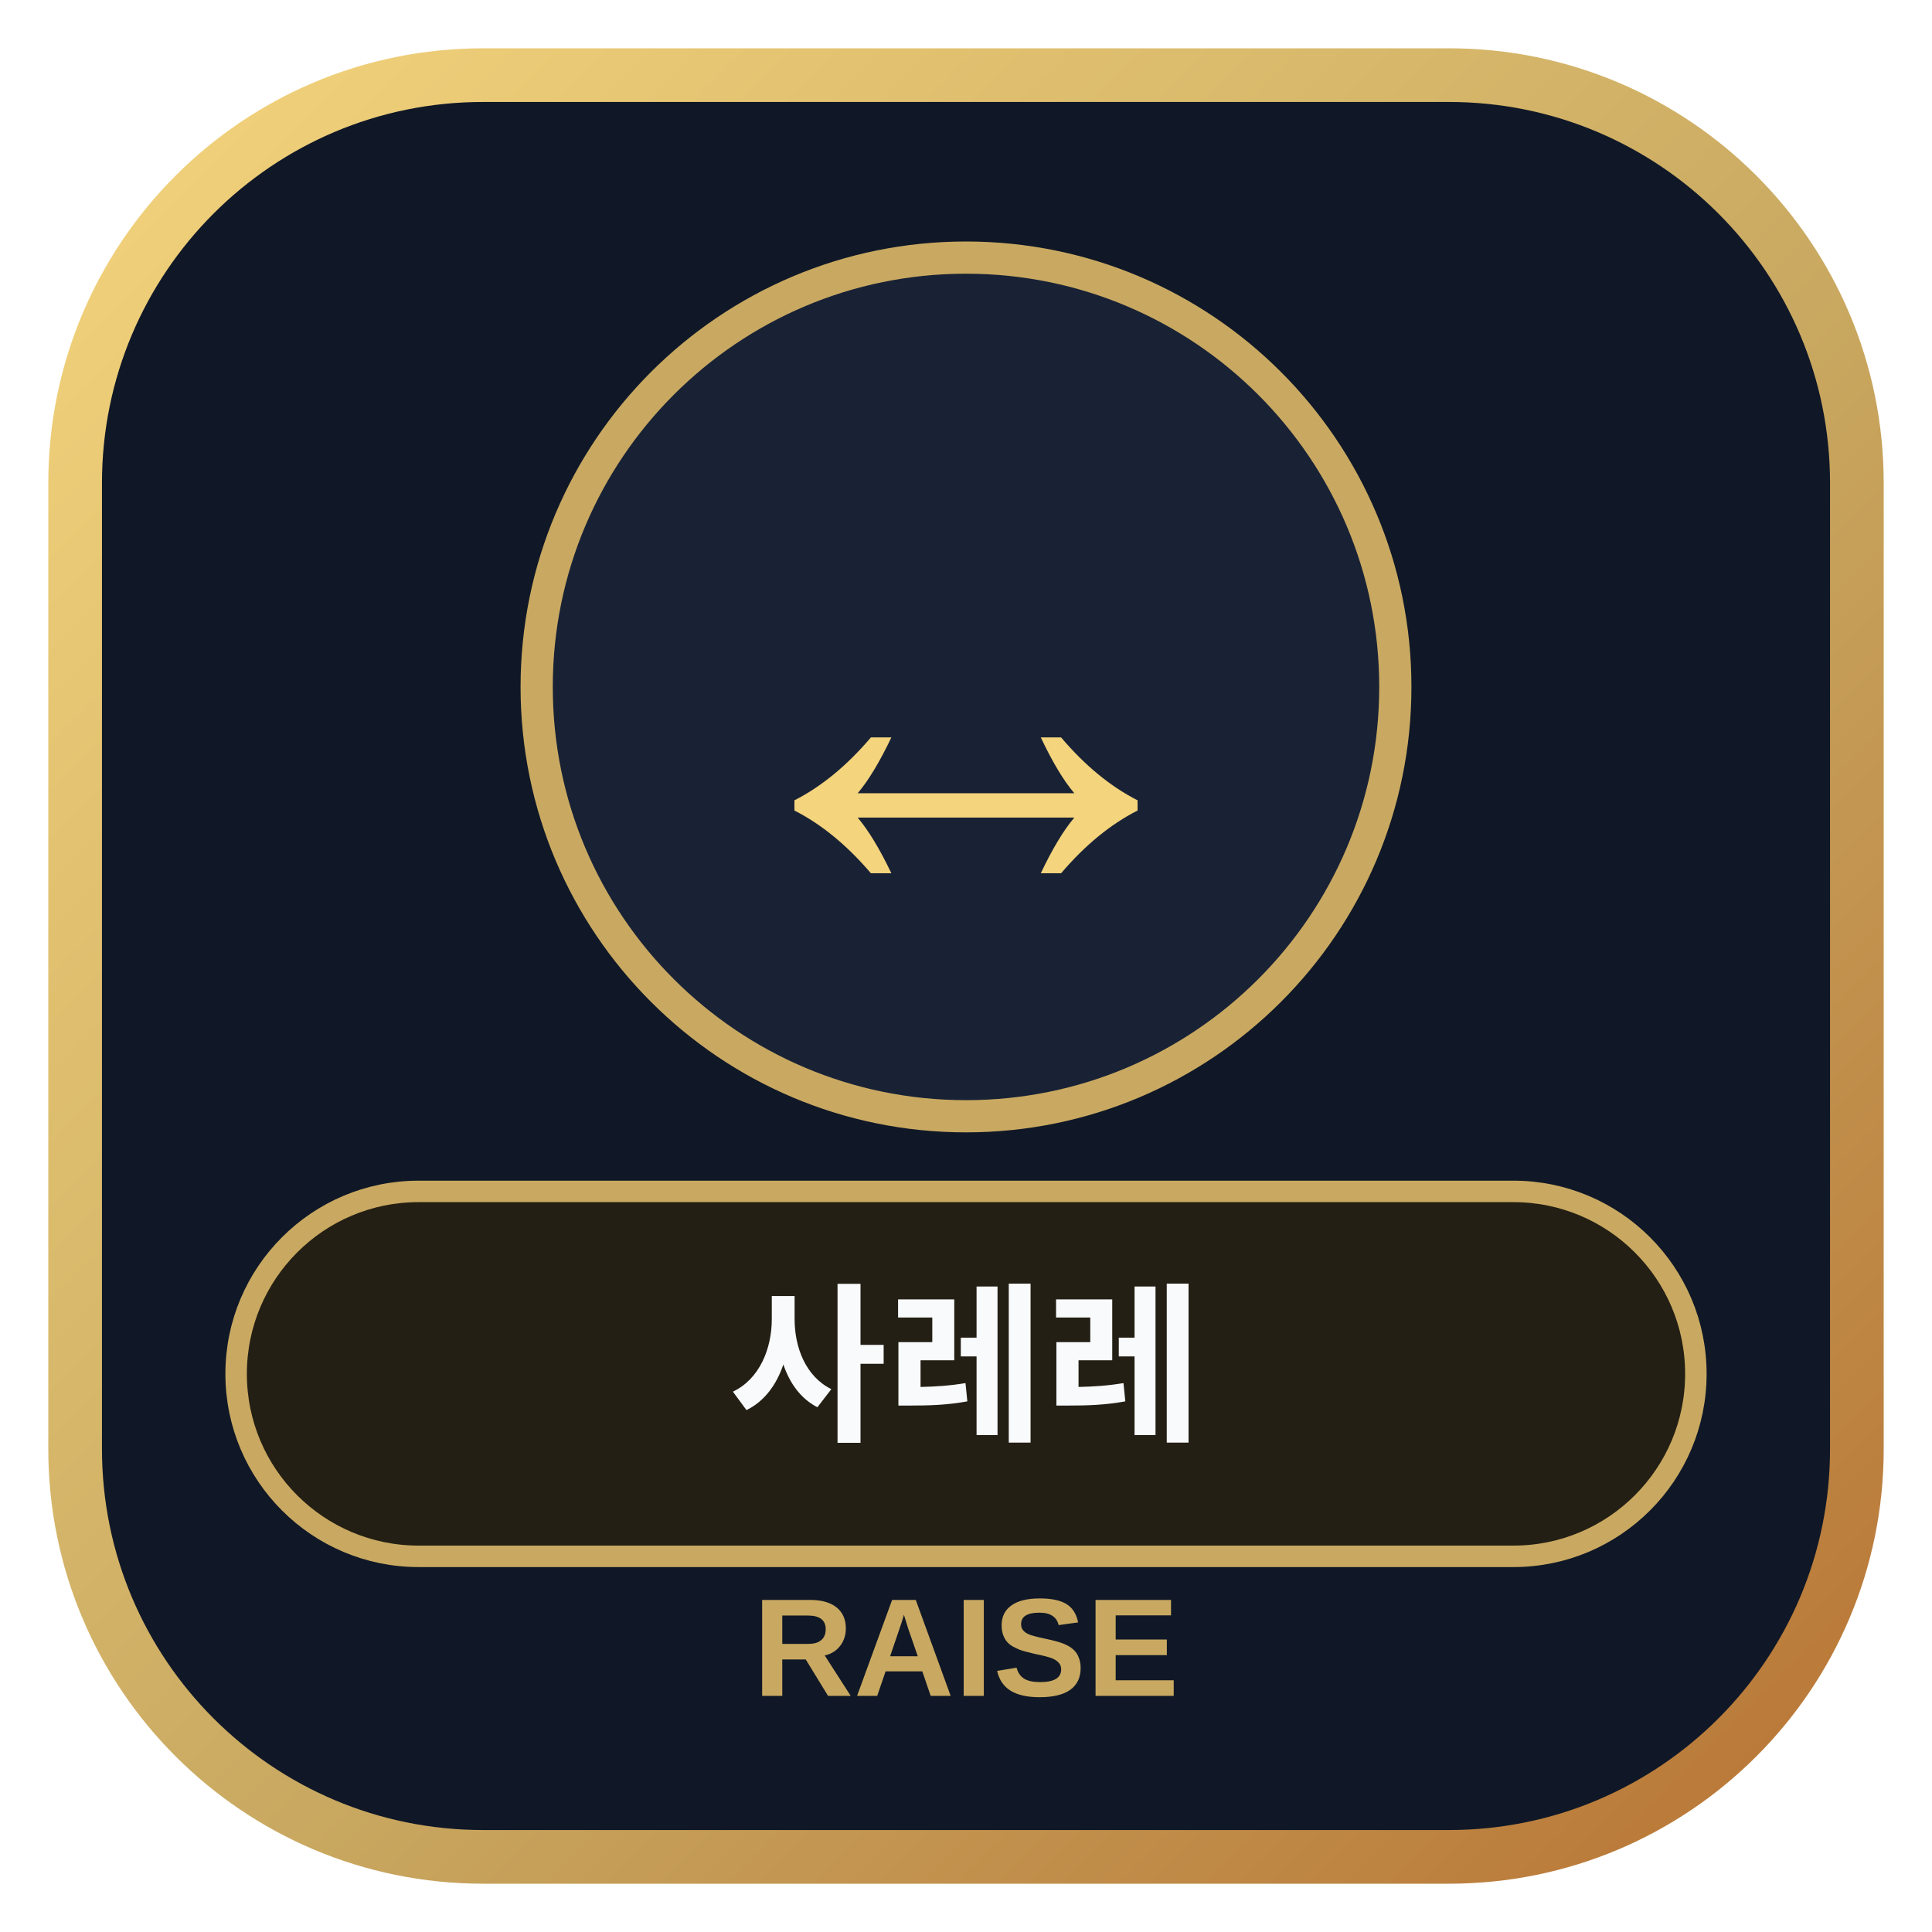
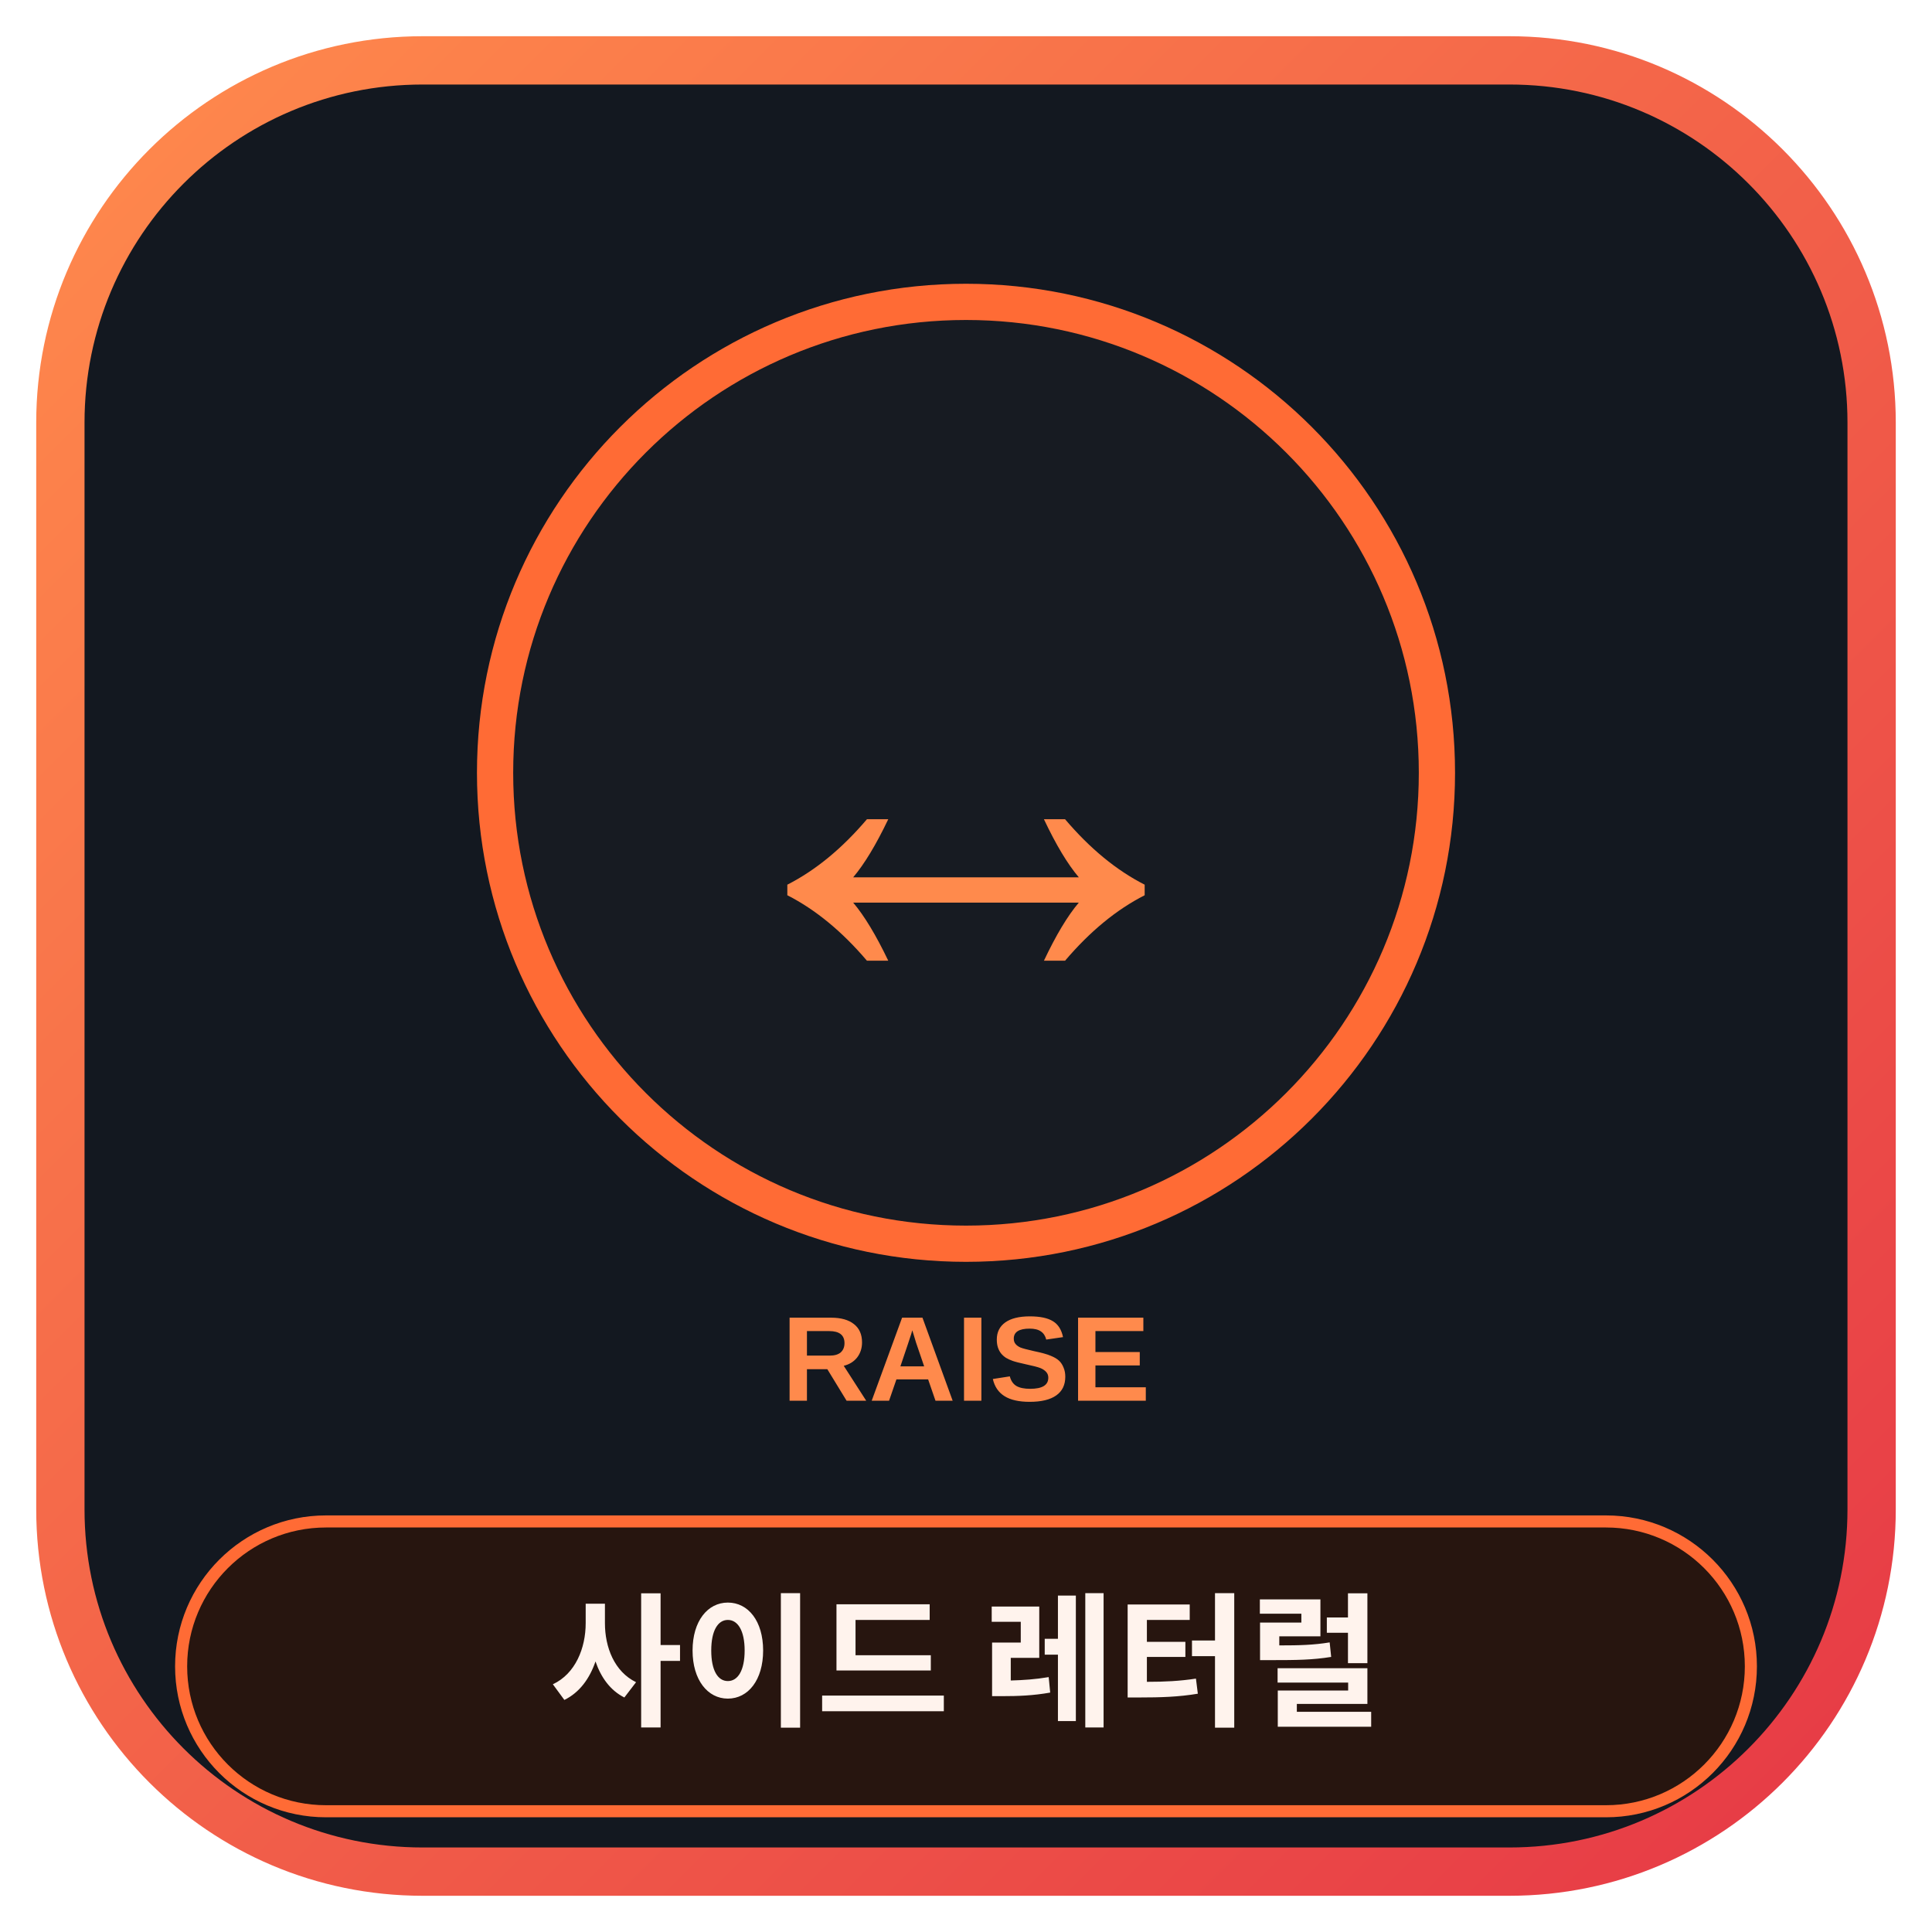
- <svg xmlns="http://www.w3.org/2000/svg" viewBox="0 0 180 180" role="img" aria-label="사레레">
+ <svg xmlns="http://www.w3.org/2000/svg" viewBox="0 0 160 160" role="img" aria-label="사이드 레터럴">
  <defs>
-     <linearGradient id="gold" x1="0" x2="1" y1="0" y2="1">
-       <stop offset="0" stop-color="#F4D47C" />
-       <stop offset=".55" stop-color="#C9A961" />
-       <stop offset="1" stop-color="#B87333" />
+     <linearGradient id="g" x1="0" y1="0" x2="1" y2="1">
+       <stop stop-color="#FF8A4C" />
+       <stop offset="1" stop-color="#E63946" />
    </linearGradient>
  </defs>
-   <rect x="7" y="7" width="166" height="166" rx="38" fill="#101827" stroke="url(#gold)" stroke-width="5" />
-   <circle cx="90" cy="64" r="40" fill="#192235" stroke="#C9A961" stroke-width="3" />
-   <text x="90" y="84" text-anchor="middle" fill="#F4D47C" font-size="54" font-family="Arial" font-weight="900">↔</text>
-   <rect x="22" y="111" width="136" height="34" rx="17" fill="#241f14" stroke="#C9A961" stroke-width="2" />
-   <text x="90" y="133" text-anchor="middle" fill="#F8FAFC" font-size="16" font-family="Arial" font-weight="900">사레레</text>
-   <text x="90" y="158" text-anchor="middle" fill="#C9A961" font-size="13" font-family="Arial" font-weight="900">RAISE</text>
+   <rect x="5" y="5" width="150" height="150" rx="30" fill="#131820" stroke="url(#g)" stroke-width="4" />
+   <circle cx="80" cy="64" r="39" fill="#171B22" stroke="#FF6B35" stroke-width="3" />
+   <text x="80" y="82" text-anchor="middle" fill="#FF8A4C" font-size="50" font-family="Arial,sans-serif" font-weight="900">↔</text>
+   <rect x="15" y="126" width="130" height="24" rx="12" fill="#27150F" stroke="#FF6B35" />
+   <text x="80" y="142" text-anchor="middle" fill="#FFF3ED" font-size="12" font-family="Arial,sans-serif" font-weight="800">사이드 레터럴</text>
+   <text x="80" y="116" text-anchor="middle" fill="#FF8A4C" font-size="10" font-family="Arial,sans-serif" font-weight="800">RAISE</text>
</svg>
